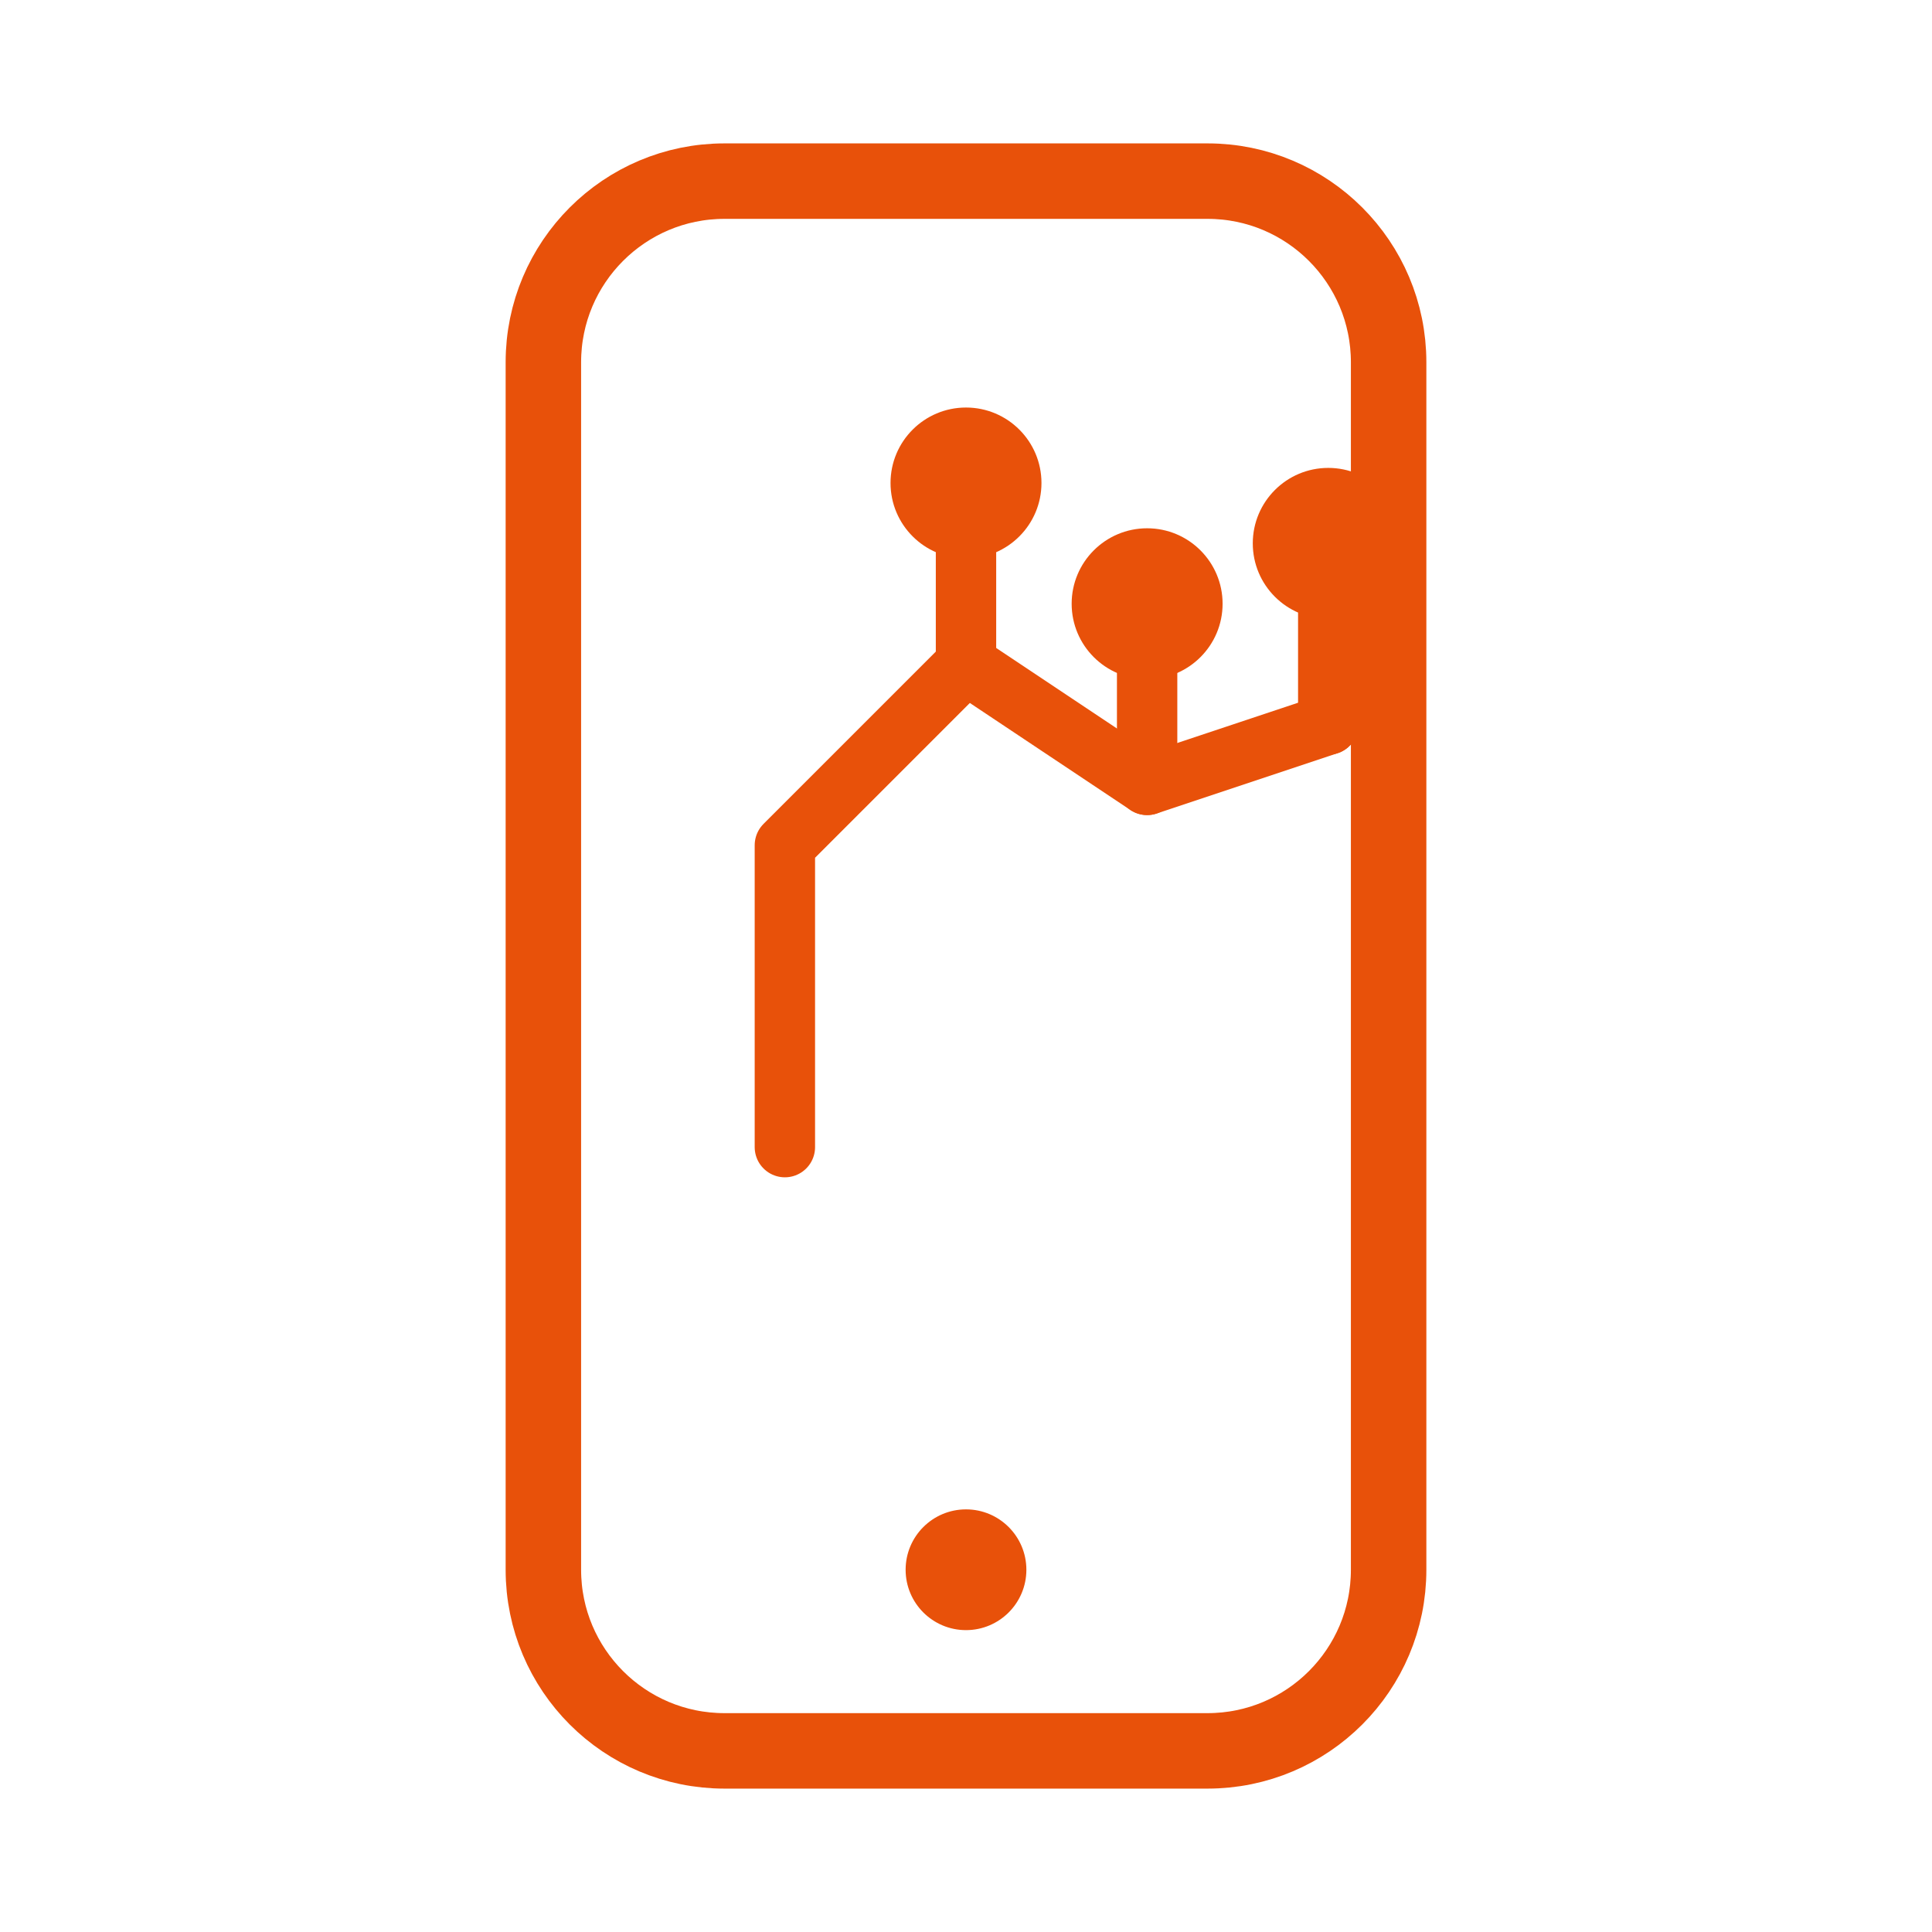
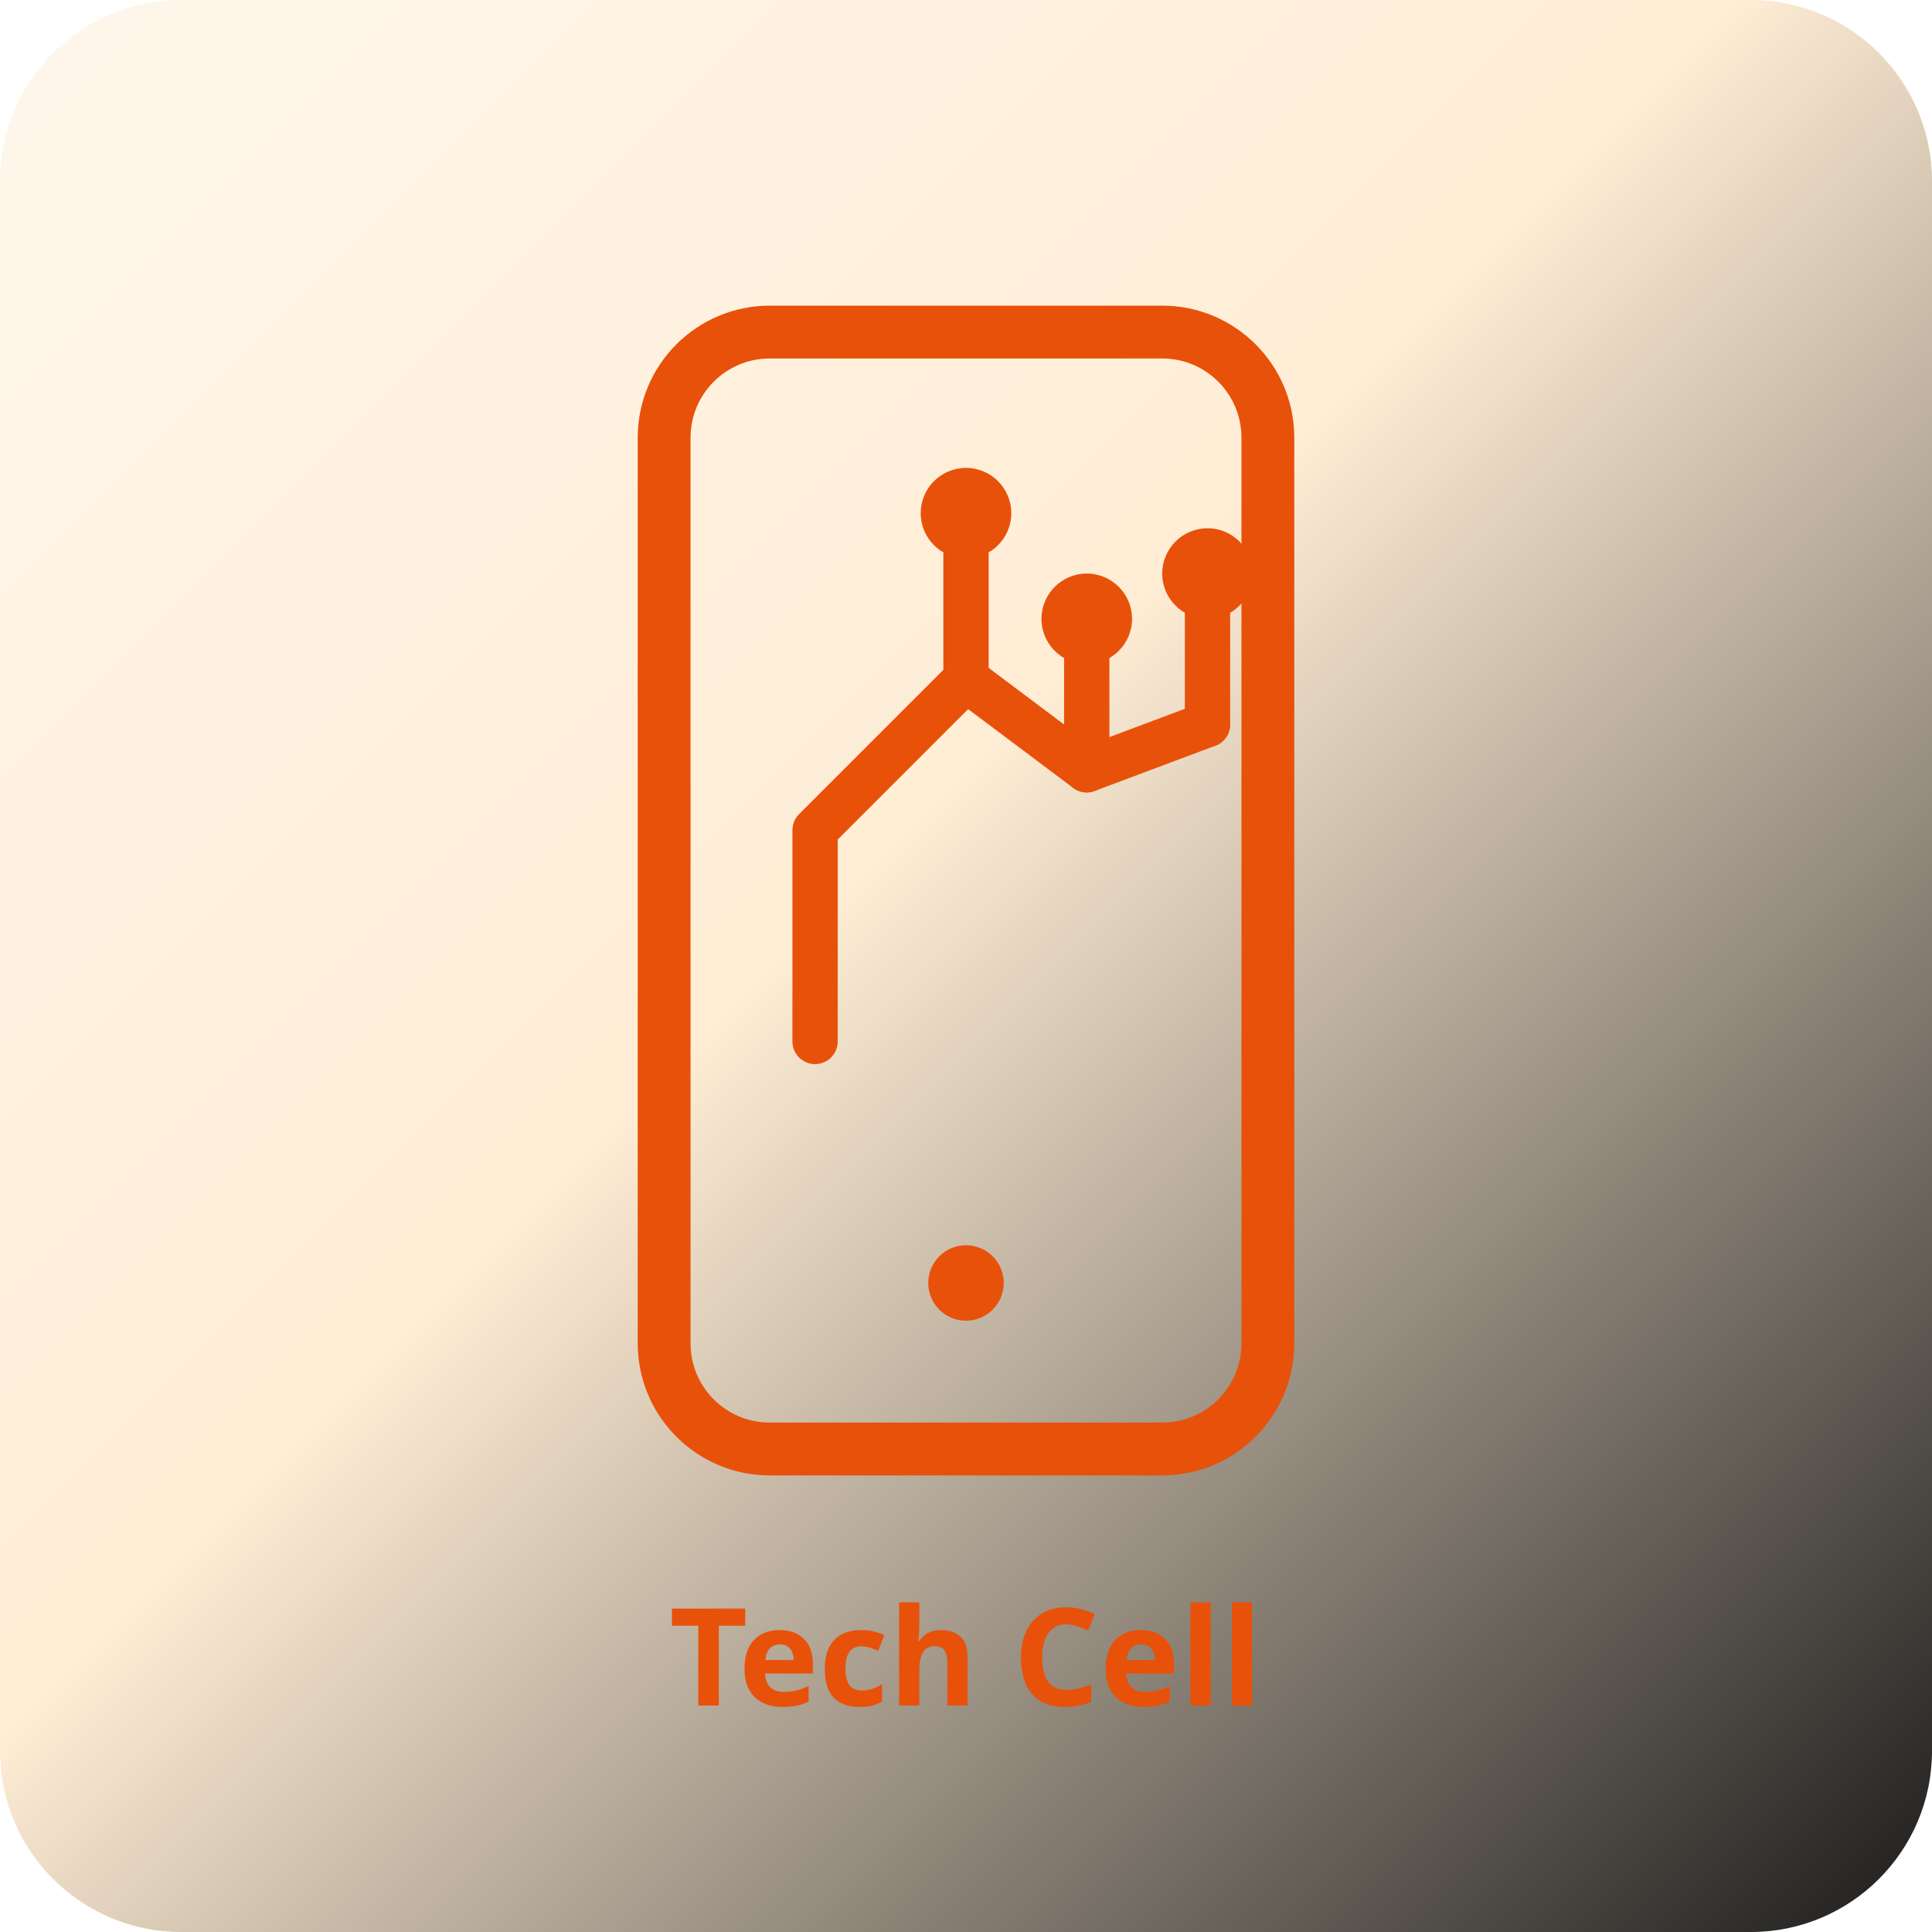
- <svg xmlns="http://www.w3.org/2000/svg" viewBox="0 0 64 64" fill="none" aria-hidden="true">
-   <rect x="18" y="6" width="28" height="52" rx="6" stroke="#E8510A" stroke-width="2.5" />
-   <circle cx="32" cy="52" r="2" fill="#E8510A" />
-   <path d="M26 38 L26 28 L32 22 L38 26 L44 24" stroke="#E8510A" stroke-width="2" stroke-linecap="round" stroke-linejoin="round" />
-   <path d="M44 24 L44 18" stroke="#E8510A" stroke-width="2" stroke-linecap="round" />
-   <path d="M38 26 L38 20" stroke="#E8510A" stroke-width="2" stroke-linecap="round" />
-   <path d="M32 22 L32 16" stroke="#E8510A" stroke-width="2" stroke-linecap="round" />
-   <circle cx="44" cy="18" r="2.5" fill="#E8510A" />
-   <circle cx="38" cy="20" r="2.5" fill="#E8510A" />
-   <circle cx="32" cy="16" r="2.5" fill="#E8510A" />
+ <svg xmlns="http://www.w3.org/2000/svg" width="512" height="512" viewBox="0 0 512 512" role="img" aria-label="Tech Cell">
+   <defs>
+     <linearGradient id="tc-bg" x1="0" y1="0" x2="1" y2="1">
+       <stop offset="0%" stop-color="#fff7ed" />
+       <stop offset="45%" stop-color="#ffedd5" />
+       <stop offset="100%" stop-color="#1a1a1a" />
+     </linearGradient>
+   </defs>
+   <rect width="512" height="512" rx="48" fill="url(#tc-bg)" />
+   <g transform="translate(176, 88)" fill="none">
+     <rect x="0" y="0" width="160" height="296" rx="28" stroke="#E8510A" stroke-width="14" />
+     <circle cx="80" cy="252" r="10" fill="#E8510A" />
+     <path d="M40 188 L40 132 L80 92 L112 116 L144 104" stroke="#E8510A" stroke-width="12" stroke-linecap="round" stroke-linejoin="round" />
+     <path d="M144 104 L144 64" stroke="#E8510A" stroke-width="12" stroke-linecap="round" />
+     <path d="M112 116 L112 76" stroke="#E8510A" stroke-width="12" stroke-linecap="round" />
+     <path d="M80 92 L80 48" stroke="#E8510A" stroke-width="12" stroke-linecap="round" />
+     <circle cx="144" cy="64" r="12" fill="#E8510A" />
+     <circle cx="112" cy="76" r="12" fill="#E8510A" />
+     <circle cx="80" cy="48" r="12" fill="#E8510A" />
+   </g>
+   <text x="256" y="452" text-anchor="middle" font-family="system-ui,Segoe UI,sans-serif" font-size="36" font-weight="700" fill="#E8510A">Tech Cell</text>
</svg>
